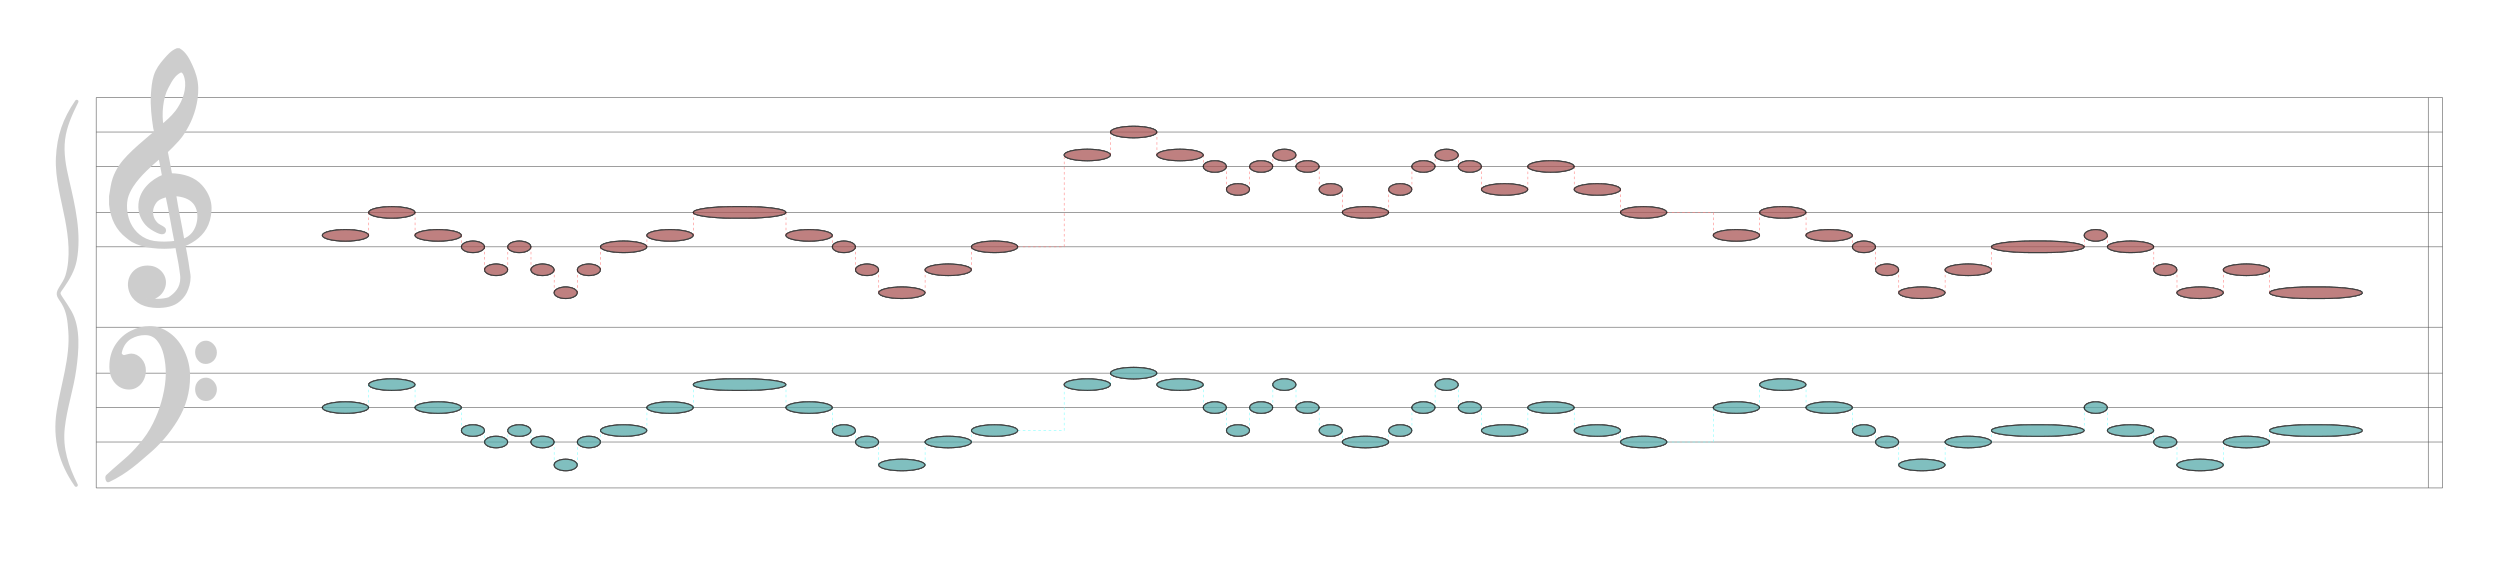
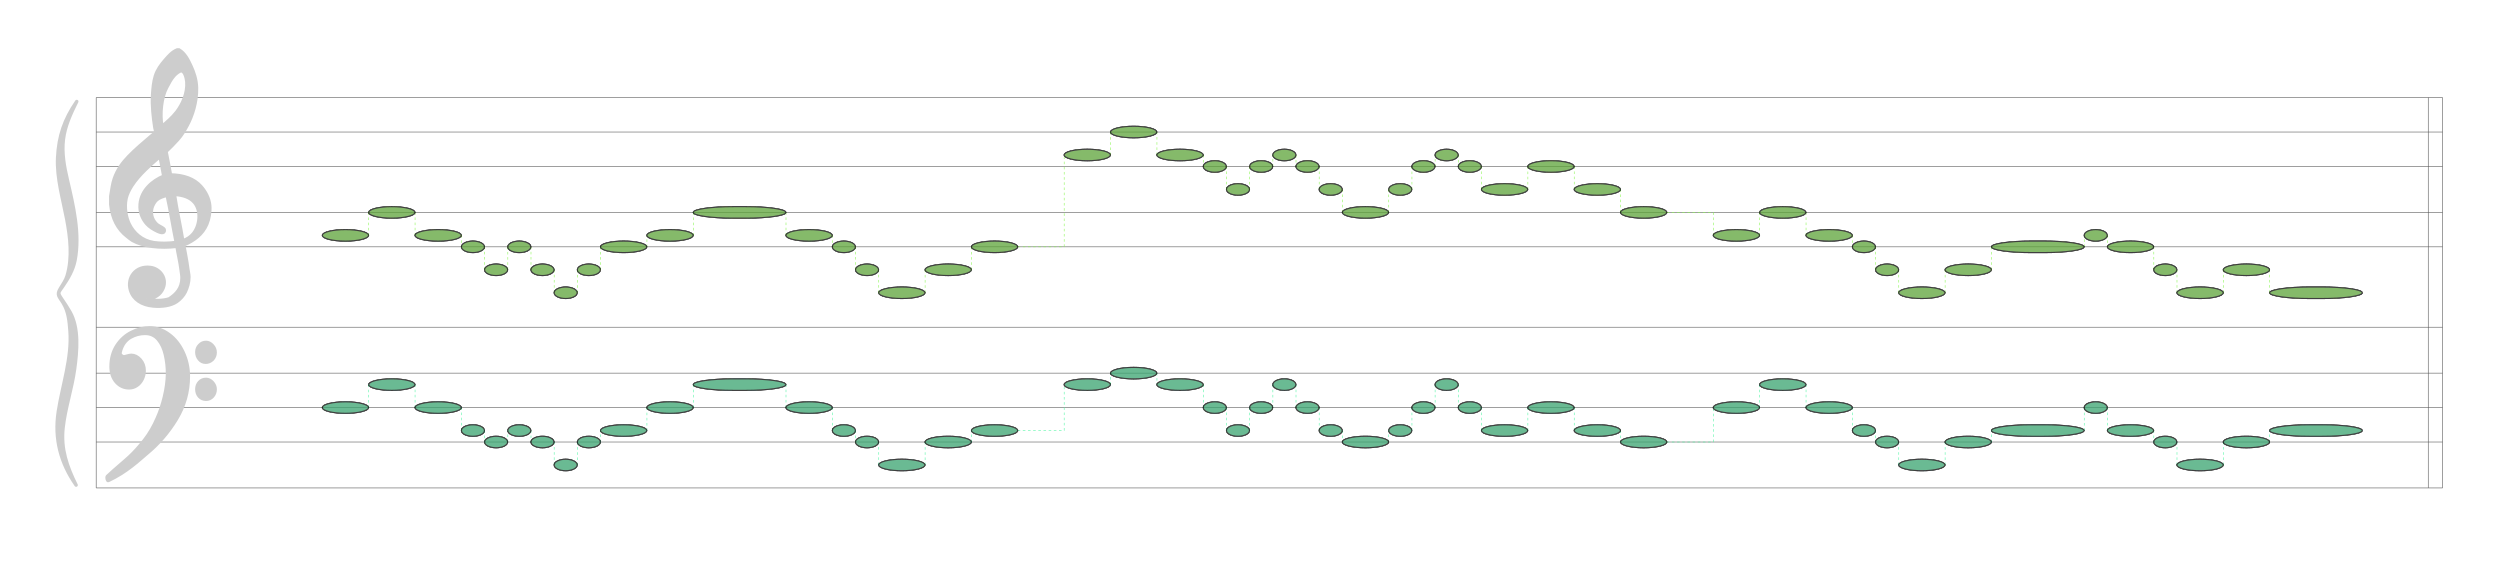
<svg xmlns="http://www.w3.org/2000/svg" version="1.1" viewPort="0 40 53.072 41" viewBox="-200 -50 2177.52 510" width="2177.52" height="510">
  <filter id="constantOpacity">
    <feComponentTransfer>
      <feFuncA type="table" tableValues="0 .5 .5" />
    </feComponentTransfer>
  </filter>
  <g transform="scale(35, -10) translate(0, -81)">
    <g class="staff-lines" stroke-width="0.5" stroke="#555555">
      <path vector-effect="non-scaling-stroke" d="M-3.321 64.5 L55.072 64.5" />
      <path vector-effect="non-scaling-stroke" d="M-3.321 67.5 L55.072 67.5" />
      <path vector-effect="non-scaling-stroke" d="M-3.321 71.5 L55.072 71.5" />
      <path vector-effect="non-scaling-stroke" d="M-3.321 74.5 L55.072 74.5" />
      <path vector-effect="non-scaling-stroke" d="M-3.321 77.5 L55.072 77.5" />
      <path vector-effect="non-scaling-stroke" d="M-3.321 43.5 L55.072 43.5" />
      <path vector-effect="non-scaling-stroke" d="M-3.321 47.5 L55.072 47.5" />
      <path vector-effect="non-scaling-stroke" d="M-3.321 50.5 L55.072 50.5" />
      <path vector-effect="non-scaling-stroke" d="M-3.321 53.5 L55.072 53.5" />
      <path vector-effect="non-scaling-stroke" d="M-3.321 57.5 L55.072 57.5" />
      <path vector-effect="non-scaling-stroke" d="M54.715,43.5 L54.715,77.5" />
      <path vector-effect="non-scaling-stroke" d="M55.072,43.5 L55.072,77.5" />
      <path vector-effect="non-scaling-stroke" d="M-3.321,43.5 L-3.321,77.5 z" />
    </g>
    <g transform="scale(0.714286, 1)">
      <g vector-effect="non-scaling-stroke" class="treble-clef" stroke="#cdcdcd" stroke-width="3" fill="#cdcdcd" transform="translate(-17.25, 5.15) scale(0.06, 0.07)">
        <path vector-effect="non-scaling-stroke" d="M250.026,1080.111c-2.375-5.813-4.501-12.037-5.616-19.656c-1.07-7.32-1.387-15.609-1.62-23.113    c-0.426-13.713,0.409-28.548,1.296-41.038c0.132-1.861,0.517-3.882,0.432-5.183c-0.118-1.794-1.622-3.834-2.484-5.401    c-4.551-8.266-9.023-16.291-13.176-25.488c-3.56-7.883-6.46-16.235-8.316-27.648c-1.087-6.682-1.406-14.26-2.053-21.816   c0-3.313,0-6.623,0-9.936c0.817-17.854,4.099-30.916,9.396-39.743c1.084-1.808,2.228-3.951,3.24-5.186    c6.218-7.579,16.081-9.873,25.812-7.343c0.598-8.887,1.858-19.53,2.376-28.944c0.193-3.49,0.54-7.194,0.54-10.368    c-0.003-13.193-3.44-20.603-7.452-26.135c-3.645-2.613-9.925-3.099-13.176,0.43c4.904-0.174,8.174,5.425,9.612,12.744    c2.427,12.351-1.738,24.386-7.344,25.918c-8.458,2.316-13.738-12.691-11.556-28.295c1.622-11.598,6.603-18.42,13.176-19.655    c5.073-0.956,10.149,0.426,13.608,5.399c1.988,2.858,4.009,7.685,4.968,11.879c1.246,5.448,2.18,12.212,2.16,18.792    c-0.01,3.246-0.453,6.761-0.648,10.152c-0.614,10.689-1.579,19.729-2.376,29.812c6.095,5.437,10.941,13.432,13.392,25.704    c1.302,6.52,2.035,15.517,1.727,23.111c-0.375,9.302-2.565,17.712-5.183,23.975c-3.863,9.248-9.852,13.985-17.604,14.257    c-0.849,9.749-1.633,19.633-2.593,29.159c2.376,4.619,4.55,9.643,6.805,14.906c2.185,5.095,3.892,11.286,5.508,17.712    c2.98,11.855,5.576,29.004,5.4,46.44c-0.102,10.157-1.538,19.319-3.24,27.215c-1.691,7.847-3.557,15.81-6.912,20.089    c-0.36,0-0.72,0-1.08,0C254.113,1090.306,252.068,1085.104,250.026,1080.111z M248.19,997.6    c-1.362,15.429-0.295,36.475,2.7,48.384c1.367,5.441,2.426,10.329,4.428,15.122c0.854,2.04,3.006,5.909,4.104,5.83    c2.104-0.153,3.064-9.245,3.24-13.824c0.542-14.092-2.623-28.387-5.832-37.366C254.247,1008.515,250.911,1002.572,248.19,997.6z     M249.27,935.823c-6.565-5.809-13.02-17.569-13.716-34.776c-0.425-10.517,1.463-18.693,3.888-24.624    c1.422-3.478,3.789-6.692,6.156-9.072c1.287-1.293,4.09-3.666,3.996,1.296c-0.048,2.584-2.504,4.06-3.888,6.263    c-2.557,4.079-4.489,12.399-3.348,21.385c0.481,3.784,1.636,7.983,2.808,10.153c1.458,2.697,3.725,4.34,6.048,5.615    c1.987-19.137,3.451-39.323,5.292-58.753c-4.493-1.347-9.224-1.49-13.068-0.213c-6.922,2.298-11.753,12.045-14.256,23.111    c-1.838,8.128-2.944,20.546-1.837,31.752c0.529,5.353,1.939,11.271,3.348,15.984c4.113,13.751,11.055,26.606,16.308,36.289    C247.971,952.523,248.466,943.862,249.27,935.823z M260.286,855.473c-1.479,19.361-3.545,38.701-4.86,57.671    c5.07-0.638,9.023-3.541,11.556-9.718c4.25-10.369,3.378-29.217-0.648-39.53C264.924,860.283,262.694,856.868,260.286,855.473z" />
      </g>
      <g class="bass-clef" fill="#cdcdcd" stroke="#cdcdcd" transform="scale(1.02, 1) translate(-0.25, 0.25)" stroke-width="3">
        <g transform="matrix(0.1835537,0,0,0.1830159,-98.29797,-1128.841)">
          <path vector-effect="non-scaling-stroke" d="M514.308,6407.837c3.419,4.086,5.655,9.64,7.124,12.803     c2.204,4.648,4.046,10.097,5.538,16.384c1.492,6.287,2.238,13.068,2.238,20.385c0,4.115-0.338,7.925-0.991,11.507     c-0.653,3.543-1.527,6.4-2.647,8.459c-1.108,2.095-2.297,3.125-3.545,3.125c-1.142,0-2.262-0.687-3.369-2.135     c-1.119-1.41-2.029-3.505-2.752-6.325c-0.711-2.819-1.073-6.135-1.073-9.982c0-3.011,0.326-5.411,0.968-7.317     c0.653-1.867,1.446-2.78,2.379-2.78c0.513,0,0.991,0.342,1.422,1.104c0.431,0.724,0.769,1.753,1.014,3.011     c0.245,1.257,0.373,2.628,0.373,4.077c0,2.019-0.245,3.733-0.735,5.144c-0.501,1.41-1.049,2.132-1.667,2.132     c-0.21,0-0.466-0.152-0.781-0.38c-0.303-0.229-0.501-0.342-0.571-0.342c-0.14,0-0.292,0.152-0.466,0.495     c-0.175,0.342-0.268,0.799-0.292,1.41c0.07,0.495,0.117,0.838,0.117,1.104c0.338,2.896,0.944,4.953,1.796,6.249     c0.863,1.258,1.784,1.905,2.763,1.905c1.014,0,1.83-0.953,2.46-2.858c0.63-1.943,1.073-4.344,1.329-7.277     c0.268-2.896,0.396-5.981,0.396-9.22c-0.035-3.468-0.221-7.125-0.583-10.897c-0.361-3.81-0.804-7.163-1.317-10.059     c-0.653-3.925-1.458-7.468-2.414-10.593c-0.956-3.124-1.889-5.752-2.775-7.849c-0.886-2.133-2.731-5.973-4.104-9.297     C514,6409.468,514.126,6407.62,514.308,6407.837z" />
          <path vector-effect="non-scaling-stroke" d="M531.259,6465.557c0.313-0.979,0.705-1.415,1.189-1.415     c0.457,0,0.862,0.436,1.228,1.306c0.339,0.908,0.522,2.032,0.522,3.339c0,1.233-0.17,2.358-0.522,3.302     c-0.353,0.979-0.745,1.488-1.163,1.488c-0.483,0-0.888-0.436-1.215-1.343c-0.34-0.871-0.509-1.958-0.509-3.266     C530.789,6467.626,530.945,6466.5,531.259,6465.557z" />
          <path vector-effect="non-scaling-stroke" d="M531.272,6447.847c0.327-0.871,0.732-1.342,1.241-1.342     c0.457,0,0.849,0.471,1.189,1.378c0.327,0.908,0.497,2.033,0.497,3.447c0,1.162-0.183,2.214-0.522,3.193     c-0.366,0.98-0.745,1.452-1.163,1.452c-0.509,0-0.914-0.436-1.241-1.343c-0.313-0.87-0.483-1.996-0.483-3.301     C530.789,6449.879,530.958,6448.717,531.272,6447.847z" />
        </g>
      </g>
    </g>
    <g transform="scale(0.714286, 1)">
      <g class="brace" transform="rotate(0.2) translate(30.5,-324) scale(1,-1) scale(.0175)">
        <path vector-effect="non-scaling-stroke" stroke="#cdcdcd" fill="#cdcdcd" stroke-width="3" stroke-linejoin="round" d="M-2031.812-22924.453    c-24.919,88.91-36.494,171.418-39.024,279.09c-2.379,101.156,9.877,207.264,16.991,305.533    c6.605,91.162,10.955,191.51-0.048,282.248c-2.757,22.732-8.614,43.227-13.597,63.254c-8.261,33.207-2.886,38.68,5.136,72.111    c10.485,43.689,11.808,90.887,13.172,140.795c3.604,132-16.215,270.613-24.675,400.074    c-8.818,134.883,3.651,255.861,34.113,366.164c-17.906-92.289-29.886-179.082-25.068-283.635    c4.572-99.275,18.379-195.207,24.078-294.23c5.11-88.826,9.914-203.154-8.344-284.342c-4.91-21.82-10.217-42.227-15.835-62.98    c-9.146-33.812-7.235-31.322,2.353-65.664c11.021-39.504,20.774-80.965,24.589-128.662c10.5-131.361-2.347-271.072-13.816-398.416    c-5.957-66.148-10.878-134.006-7.34-202.238C-2055.575-22803.877-2044.086-22863.117-2031.812-22924.453L-2031.812-22924.453z" />
      </g>
    </g>
    <g style="stroke-width:1; stroke:black;">
-       <g class="note-lines track-2" fill="none" stroke="hsl(180, 100%, 75%)" stroke-dasharray="2.25" vector-effect="non-scaling-stroke" stroke-width="0.5">
+       <g class="note-lines track-2" fill="none" stroke="hsl(150, 90%, 65%)" stroke-dasharray="2.25" vector-effect="non-scaling-stroke" stroke-width="0.5">
        <path vector-effect="non-scaling-stroke" d=" M3.457 50.5 L3.462 50.5 L3.462 52.5" />
        <path vector-effect="non-scaling-stroke" d=" M4.611 52.5 L4.615 52.5 L4.615 50.5" />
        <path vector-effect="non-scaling-stroke" d=" M5.764 50.5 L5.769 50.5 L5.769 48.5" />
        <path vector-effect="non-scaling-stroke" d=" M6.341 48.5 L6.346 48.5 L6.346 47.5" />
        <path vector-effect="non-scaling-stroke" d=" M6.918 47.5 L6.923 47.5 L6.923 48.5" />
        <path vector-effect="non-scaling-stroke" d=" M7.495 48.5 L7.5 48.5 L7.5 47.5" />
        <path vector-effect="non-scaling-stroke" d=" M8.072 47.5 L8.077 47.5 L8.077 45.5" />
        <path vector-effect="non-scaling-stroke" d=" M8.649 45.5 L8.654 45.5 L8.654 47.5" />
        <path vector-effect="non-scaling-stroke" d=" M9.226 47.5 L9.231 47.5 L9.231 48.5" />
        <path vector-effect="non-scaling-stroke" d=" M10.38 48.5 L10.385 48.5 L10.385 50.5" />
        <path vector-effect="non-scaling-stroke" d=" M11.534 50.5 L11.539 50.5 L11.539 52.5" />
        <path vector-effect="non-scaling-stroke" d=" M13.841 52.5 L13.846 52.5 L13.846 50.5" />
        <path vector-effect="non-scaling-stroke" d=" M14.995 50.5 L15 50.5 L15 48.5" />
        <path vector-effect="non-scaling-stroke" d=" M15.572 48.5 L15.577 48.5 L15.577 47.5" />
        <path vector-effect="non-scaling-stroke" d=" M16.149 47.5 L16.154 47.5 L16.154 45.5" />
        <path vector-effect="non-scaling-stroke" d=" M17.303 45.5 L17.308 45.5 L17.308 47.5" />
        <path vector-effect="non-scaling-stroke" d=" M18.457 47.5 L18.462 47.5 L18.462 48.5" />
        <path vector-effect="non-scaling-stroke" d=" M19.611 48.5 L20.769 48.5 L20.769 52.5" />
        <path vector-effect="non-scaling-stroke" d=" M21.918 52.5 L21.923 52.5 L21.923 53.5" />
        <path vector-effect="non-scaling-stroke" d=" M23.072 53.5 L23.077 53.5 L23.077 52.5" />
        <path vector-effect="non-scaling-stroke" d=" M24.226 52.5 L24.231 52.5 L24.231 50.5" />
        <path vector-effect="non-scaling-stroke" d=" M24.803 50.5 L24.808 50.5 L24.808 48.5" />
        <path vector-effect="non-scaling-stroke" d=" M25.38 48.5 L25.385 48.5 L25.385 50.5" />
        <path vector-effect="non-scaling-stroke" d=" M25.957 50.5 L25.962 50.5 L25.962 52.5" />
        <path vector-effect="non-scaling-stroke" d=" M26.534 52.5 L26.538 52.5 L26.538 50.5" />
        <path vector-effect="non-scaling-stroke" d=" M27.111 50.5 L27.115 50.5 L27.115 48.5" />
        <path vector-effect="non-scaling-stroke" d=" M27.688 48.5 L27.692 48.5 L27.692 47.5" />
        <path vector-effect="non-scaling-stroke" d=" M28.841 47.5 L28.846 47.5 L28.846 48.5" />
        <path vector-effect="non-scaling-stroke" d=" M29.418 48.5 L29.423 48.5 L29.423 50.5" />
        <path vector-effect="non-scaling-stroke" d=" M29.995 50.5 L30 50.5 L30 52.5" />
        <path vector-effect="non-scaling-stroke" d=" M30.572 52.5 L30.577 52.5 L30.577 50.5" />
        <path vector-effect="non-scaling-stroke" d=" M31.149 50.5 L31.154 50.5 L31.154 48.5" />
        <path vector-effect="non-scaling-stroke" d=" M32.303 48.5 L32.308 48.5 L32.308 50.5" />
        <path vector-effect="non-scaling-stroke" d=" M33.457 50.5 L33.462 50.5 L33.462 48.5" />
        <path vector-effect="non-scaling-stroke" d=" M34.611 48.5 L34.615 48.5 L34.615 47.5" />
        <path vector-effect="non-scaling-stroke" d=" M35.764 47.5 L36.923 47.5 L36.923 50.5" />
        <path vector-effect="non-scaling-stroke" d=" M38.072 50.5 L38.077 50.5 L38.077 52.5" />
        <path vector-effect="non-scaling-stroke" d=" M39.226 52.5 L39.231 52.5 L39.231 50.5" />
        <path vector-effect="non-scaling-stroke" d=" M40.38 50.5 L40.385 50.5 L40.385 48.5" />
        <path vector-effect="non-scaling-stroke" d=" M40.957 48.5 L40.962 48.5 L40.962 47.5" />
        <path vector-effect="non-scaling-stroke" d=" M41.534 47.5 L41.538 47.5 L41.538 45.5" />
        <path vector-effect="non-scaling-stroke" d=" M42.688 45.5 L42.692 45.5 L42.692 47.5" />
        <path vector-effect="non-scaling-stroke" d=" M43.841 47.5 L43.846 47.5 L43.846 48.5" />
        <path vector-effect="non-scaling-stroke" d=" M46.149 48.5 L46.154 48.5 L46.154 50.5" />
        <path vector-effect="non-scaling-stroke" d=" M46.726 50.5 L46.731 50.5 L46.731 48.5" />
        <path vector-effect="non-scaling-stroke" d=" M47.88 48.5 L47.885 48.5 L47.885 47.5" />
        <path vector-effect="non-scaling-stroke" d=" M48.457 47.5 L48.462 47.5 L48.462 45.5" />
        <path vector-effect="non-scaling-stroke" d=" M49.611 45.5 L49.615 45.5 L49.615 47.5" />
        <path vector-effect="non-scaling-stroke" d=" M50.764 47.5 L50.769 47.5 L50.769 48.5" />
      </g>
-       <g class="note-lines track-1" fill="none" stroke="hsl(0, 100%, 75%)" stroke-dasharray="2.25" vector-effect="non-scaling-stroke" stroke-width="0.5">
+       <g class="note-lines track-1" fill="none" stroke="hsl(100, 90%, 65%)" stroke-dasharray="2.25" vector-effect="non-scaling-stroke" stroke-width="0.5">
        <path vector-effect="non-scaling-stroke" d=" M3.457 65.5 L3.462 65.5 L3.462 67.5" />
        <path vector-effect="non-scaling-stroke" d=" M4.611 67.5 L4.615 67.5 L4.615 65.5" />
        <path vector-effect="non-scaling-stroke" d=" M5.764 65.5 L5.769 65.5 L5.769 64.5" />
        <path vector-effect="non-scaling-stroke" d=" M6.341 64.5 L6.346 64.5 L6.346 62.5" />
        <path vector-effect="non-scaling-stroke" d=" M6.918 62.5 L6.923 62.5 L6.923 64.5" />
        <path vector-effect="non-scaling-stroke" d=" M7.495 64.5 L7.5 64.5 L7.5 62.5" />
        <path vector-effect="non-scaling-stroke" d=" M8.072 62.5 L8.077 62.5 L8.077 60.5" />
        <path vector-effect="non-scaling-stroke" d=" M8.649 60.5 L8.654 60.5 L8.654 62.5" />
        <path vector-effect="non-scaling-stroke" d=" M9.226 62.5 L9.231 62.5 L9.231 64.5" />
        <path vector-effect="non-scaling-stroke" d=" M10.38 64.5 L10.385 64.5 L10.385 65.5" />
        <path vector-effect="non-scaling-stroke" d=" M11.534 65.5 L11.539 65.5 L11.539 67.5" />
        <path vector-effect="non-scaling-stroke" d=" M13.841 67.5 L13.846 67.5 L13.846 65.5" />
        <path vector-effect="non-scaling-stroke" d=" M14.995 65.5 L15 65.5 L15 64.5" />
        <path vector-effect="non-scaling-stroke" d=" M15.572 64.5 L15.577 64.5 L15.577 62.5" />
        <path vector-effect="non-scaling-stroke" d=" M16.149 62.5 L16.154 62.5 L16.154 60.5" />
        <path vector-effect="non-scaling-stroke" d=" M17.303 60.5 L17.308 60.5 L17.308 62.5" />
        <path vector-effect="non-scaling-stroke" d=" M18.457 62.5 L18.462 62.5 L18.462 64.5" />
        <path vector-effect="non-scaling-stroke" d=" M19.611 64.5 L20.769 64.5 L20.769 72.5" />
        <path vector-effect="non-scaling-stroke" d=" M21.918 72.5 L21.923 72.5 L21.923 74.5" />
        <path vector-effect="non-scaling-stroke" d=" M23.072 74.5 L23.077 74.5 L23.077 72.5" />
        <path vector-effect="non-scaling-stroke" d=" M24.226 72.5 L24.231 72.5 L24.231 71.5" />
        <path vector-effect="non-scaling-stroke" d=" M24.803 71.5 L24.808 71.5 L24.808 69.5" />
        <path vector-effect="non-scaling-stroke" d=" M25.38 69.5 L25.385 69.5 L25.385 71.5" />
        <path vector-effect="non-scaling-stroke" d=" M25.957 71.5 L25.962 71.5 L25.962 72.5" />
        <path vector-effect="non-scaling-stroke" d=" M26.534 72.5 L26.538 72.5 L26.538 71.5" />
        <path vector-effect="non-scaling-stroke" d=" M27.111 71.5 L27.115 71.5 L27.115 69.5" />
        <path vector-effect="non-scaling-stroke" d=" M27.688 69.5 L27.692 69.5 L27.692 67.5" />
        <path vector-effect="non-scaling-stroke" d=" M28.841 67.5 L28.846 67.5 L28.846 69.5" />
        <path vector-effect="non-scaling-stroke" d=" M29.418 69.5 L29.423 69.5 L29.423 71.5" />
        <path vector-effect="non-scaling-stroke" d=" M29.995 71.5 L30 71.5 L30 72.5" />
        <path vector-effect="non-scaling-stroke" d=" M30.572 72.5 L30.577 72.5 L30.577 71.5" />
        <path vector-effect="non-scaling-stroke" d=" M31.149 71.5 L31.154 71.5 L31.154 69.5" />
        <path vector-effect="non-scaling-stroke" d=" M32.303 69.5 L32.308 69.5 L32.308 71.5" />
        <path vector-effect="non-scaling-stroke" d=" M33.457 71.5 L33.462 71.5 L33.462 69.5" />
        <path vector-effect="non-scaling-stroke" d=" M34.611 69.5 L34.615 69.5 L34.615 67.5" />
        <path vector-effect="non-scaling-stroke" d=" M35.764 67.5 L36.923 67.5 L36.923 65.5" />
        <path vector-effect="non-scaling-stroke" d=" M38.072 65.5 L38.077 65.5 L38.077 67.5" />
        <path vector-effect="non-scaling-stroke" d=" M39.226 67.5 L39.231 67.5 L39.231 65.5" />
        <path vector-effect="non-scaling-stroke" d=" M40.38 65.5 L40.385 65.5 L40.385 64.5" />
        <path vector-effect="non-scaling-stroke" d=" M40.957 64.5 L40.962 64.5 L40.962 62.5" />
        <path vector-effect="non-scaling-stroke" d=" M41.534 62.5 L41.538 62.5 L41.538 60.5" />
        <path vector-effect="non-scaling-stroke" d=" M42.688 60.5 L42.692 60.5 L42.692 62.5" />
        <path vector-effect="non-scaling-stroke" d=" M43.841 62.5 L43.846 62.5 L43.846 64.5" />
        <path vector-effect="non-scaling-stroke" d=" M46.149 64.5 L46.154 64.5 L46.154 65.5" />
        <path vector-effect="non-scaling-stroke" d=" M46.726 65.5 L46.731 65.5 L46.731 64.5" />
        <path vector-effect="non-scaling-stroke" d=" M47.88 64.5 L47.885 64.5 L47.885 62.5" />
        <path vector-effect="non-scaling-stroke" d=" M48.457 62.5 L48.462 62.5 L48.462 60.5" />
        <path vector-effect="non-scaling-stroke" d=" M49.611 60.5 L49.615 60.5 L49.615 62.5" />
        <path vector-effect="non-scaling-stroke" d=" M50.764 62.5 L50.769 62.5 L50.769 60.5" />
      </g>
      <g opacity="0.5" class="note-backdrops track-2" style="fill:black;">
        <g class="note key-50 ont-2d308 offt-3d457">
          <rect vector-effect="non-scaling-stroke" rx="1" ry="1" x="2.308" y="50" width="1.149" height="1" />
        </g>
        <g class="note key-52 ont-3d462 offt-4d611">
          <rect vector-effect="non-scaling-stroke" rx="1" ry="1" x="3.462" y="52" width="1.149" height="1" />
        </g>
        <g class="note key-50 ont-4d615 offt-5d764">
          <rect vector-effect="non-scaling-stroke" rx="1" ry="1" x="4.615" y="50" width="1.149" height="1" />
        </g>
        <g class="note key-48 ont-5d769 offt-6d341">
          <rect vector-effect="non-scaling-stroke" rx="1" ry="1" x="5.769" y="48" width="0.572" height="1" />
        </g>
        <g class="note key-47 ont-6d346 offt-6d918">
          <rect vector-effect="non-scaling-stroke" rx="1" ry="1" x="6.346" y="47" width="0.572" height="1" />
        </g>
        <g class="note key-48 ont-6d923 offt-7d495">
          <rect vector-effect="non-scaling-stroke" rx="1" ry="1" x="6.923" y="48" width="0.572" height="1" />
        </g>
        <g class="note key-47 ont-7d500 offt-8d072">
          <rect vector-effect="non-scaling-stroke" rx="1" ry="1" x="7.5" y="47" width="0.572" height="1" />
        </g>
        <g class="note key-45 ont-8d077 offt-8d649 minima">
          <rect vector-effect="non-scaling-stroke" rx="1" ry="1" x="8.077" y="45" width="0.572" height="1" />
        </g>
        <g class="note key-47 ont-8d654 offt-9d226">
          <rect vector-effect="non-scaling-stroke" rx="1" ry="1" x="8.654" y="47" width="0.572" height="1" />
        </g>
        <g class="note key-48 ont-9d231 offt-10d380">
          <rect vector-effect="non-scaling-stroke" rx="1" ry="1" x="9.231" y="48" width="1.149" height="1" />
        </g>
        <g class="note key-50 ont-10d385 offt-11d534">
          <rect vector-effect="non-scaling-stroke" rx="1" ry="1" x="10.385" y="50" width="1.149" height="1" />
        </g>
        <g class="note key-52 ont-11d538 offt-13d841">
          <rect vector-effect="non-scaling-stroke" rx="1" ry="1" x="11.539" y="52" width="2.303" height="1" />
        </g>
        <g class="note key-50 ont-13d846 offt-14d995">
          <rect vector-effect="non-scaling-stroke" rx="1" ry="1" x="13.846" y="50" width="1.149" height="1" />
        </g>
        <g class="note key-48 ont-15d000 offt-15d572">
          <rect vector-effect="non-scaling-stroke" rx="1" ry="1" x="15" y="48" width="0.572" height="1" />
        </g>
        <g class="note key-47 ont-15d577 offt-16d149">
          <rect vector-effect="non-scaling-stroke" rx="1" ry="1" x="15.577" y="47" width="0.572" height="1" />
        </g>
        <g class="note key-45 ont-16d154 offt-17d303 minima">
          <rect vector-effect="non-scaling-stroke" rx="1" ry="1" x="16.154" y="45" width="1.149" height="1" />
        </g>
        <g class="note key-47 ont-17d308 offt-18d457">
          <rect vector-effect="non-scaling-stroke" rx="1" ry="1" x="17.308" y="47" width="1.149" height="1" />
        </g>
        <g class="note key-48 ont-18d462 offt-19d611">
          <rect vector-effect="non-scaling-stroke" rx="1" ry="1" x="18.462" y="48" width="1.149" height="1" />
        </g>
        <g class="note key-52 ont-20d769 offt-21d918">
          <rect vector-effect="non-scaling-stroke" rx="1" ry="1" x="20.769" y="52" width="1.149" height="1" />
        </g>
        <g class="note key-53 ont-21d923 offt-23d072 maxima">
          <rect vector-effect="non-scaling-stroke" rx="1" ry="1" x="21.923" y="53" width="1.149" height="1" />
        </g>
        <g class="note key-52 ont-23d077 offt-24d226">
          <rect vector-effect="non-scaling-stroke" rx="1" ry="1" x="23.077" y="52" width="1.149" height="1" />
        </g>
        <g class="note key-50 ont-24d231 offt-24d803">
          <rect vector-effect="non-scaling-stroke" rx="1" ry="1" x="24.231" y="50" width="0.572" height="1" />
        </g>
        <g class="note key-48 ont-24d808 offt-25d380">
          <rect vector-effect="non-scaling-stroke" rx="1" ry="1" x="24.808" y="48" width="0.572" height="1" />
        </g>
        <g class="note key-50 ont-25d385 offt-25d957">
          <rect vector-effect="non-scaling-stroke" rx="1" ry="1" x="25.385" y="50" width="0.572" height="1" />
        </g>
        <g class="note key-52 ont-25d962 offt-26d534">
          <rect vector-effect="non-scaling-stroke" rx="1" ry="1" x="25.962" y="52" width="0.572" height="1" />
        </g>
        <g class="note key-50 ont-26d538 offt-27d111">
          <rect vector-effect="non-scaling-stroke" rx="1" ry="1" x="26.538" y="50" width="0.572" height="1" />
        </g>
        <g class="note key-48 ont-27d115 offt-27d687">
          <rect vector-effect="non-scaling-stroke" rx="1" ry="1" x="27.115" y="48" width="0.572" height="1" />
        </g>
        <g class="note key-47 ont-27d692 offt-28d841">
          <rect vector-effect="non-scaling-stroke" rx="1" ry="1" x="27.692" y="47" width="1.149" height="1" />
        </g>
        <g class="note key-48 ont-28d846 offt-29d418">
          <rect vector-effect="non-scaling-stroke" rx="1" ry="1" x="28.846" y="48" width="0.572" height="1" />
        </g>
        <g class="note key-50 ont-29d423 offt-29d995">
          <rect vector-effect="non-scaling-stroke" rx="1" ry="1" x="29.423" y="50" width="0.572" height="1" />
        </g>
        <g class="note key-52 ont-30d000 offt-30d572">
          <rect vector-effect="non-scaling-stroke" rx="1" ry="1" x="30" y="52" width="0.572" height="1" />
        </g>
        <g class="note key-50 ont-30d577 offt-31d149">
          <rect vector-effect="non-scaling-stroke" rx="1" ry="1" x="30.577" y="50" width="0.572" height="1" />
        </g>
        <g class="note key-48 ont-31d154 offt-32d303">
          <rect vector-effect="non-scaling-stroke" rx="1" ry="1" x="31.154" y="48" width="1.149" height="1" />
        </g>
        <g class="note key-50 ont-32d308 offt-33d457">
          <rect vector-effect="non-scaling-stroke" rx="1" ry="1" x="32.308" y="50" width="1.149" height="1" />
        </g>
        <g class="note key-48 ont-33d462 offt-34d611">
          <rect vector-effect="non-scaling-stroke" rx="1" ry="1" x="33.462" y="48" width="1.149" height="1" />
        </g>
        <g class="note key-47 ont-34d615 offt-35d764">
          <rect vector-effect="non-scaling-stroke" rx="1" ry="1" x="34.615" y="47" width="1.149" height="1" />
        </g>
        <g class="note key-50 ont-36d923 offt-38d072">
          <rect vector-effect="non-scaling-stroke" rx="1" ry="1" x="36.923" y="50" width="1.149" height="1" />
        </g>
        <g class="note key-52 ont-38d077 offt-39d226">
          <rect vector-effect="non-scaling-stroke" rx="1" ry="1" x="38.077" y="52" width="1.149" height="1" />
        </g>
        <g class="note key-50 ont-39d231 offt-40d380">
          <rect vector-effect="non-scaling-stroke" rx="1" ry="1" x="39.231" y="50" width="1.149" height="1" />
        </g>
        <g class="note key-48 ont-40d385 offt-40d957">
          <rect vector-effect="non-scaling-stroke" rx="1" ry="1" x="40.385" y="48" width="0.572" height="1" />
        </g>
        <g class="note key-47 ont-40d962 offt-41d534">
          <rect vector-effect="non-scaling-stroke" rx="1" ry="1" x="40.962" y="47" width="0.572" height="1" />
        </g>
        <g class="note key-45 ont-41d538 offt-42d687 minima">
          <rect vector-effect="non-scaling-stroke" rx="1" ry="1" x="41.538" y="45" width="1.149" height="1" />
        </g>
        <g class="note key-47 ont-42d692 offt-43d841">
          <rect vector-effect="non-scaling-stroke" rx="1" ry="1" x="42.692" y="47" width="1.149" height="1" />
        </g>
        <g class="note key-48 ont-43d846 offt-46d149">
          <rect vector-effect="non-scaling-stroke" rx="1" ry="1" x="43.846" y="48" width="2.303" height="1" />
        </g>
        <g class="note key-50 ont-46d154 offt-46d726">
          <rect vector-effect="non-scaling-stroke" rx="1" ry="1" x="46.154" y="50" width="0.572" height="1" />
        </g>
        <g class="note key-48 ont-46d731 offt-47d880">
          <rect vector-effect="non-scaling-stroke" rx="1" ry="1" x="46.731" y="48" width="1.149" height="1" />
        </g>
        <g class="note key-47 ont-47d885 offt-48d457">
          <rect vector-effect="non-scaling-stroke" rx="1" ry="1" x="47.885" y="47" width="0.572" height="1" />
        </g>
        <g class="note key-45 ont-48d462 offt-49d611 minima">
          <rect vector-effect="non-scaling-stroke" rx="1" ry="1" x="48.462" y="45" width="1.149" height="1" />
        </g>
        <g class="note key-47 ont-49d615 offt-50d764">
          <rect vector-effect="non-scaling-stroke" rx="1" ry="1" x="49.615" y="47" width="1.149" height="1" />
        </g>
        <g class="note key-48 ont-50d769 offt-53d072">
          <rect vector-effect="non-scaling-stroke" rx="1" ry="1" x="50.769" y="48" width="2.303" height="1" />
        </g>
      </g>
      <g opacity="0.5" class="note-backdrops track-1" style="fill:black;">
        <g class="note key-65 ont-2d308 offt-3d457">
          <rect vector-effect="non-scaling-stroke" rx="1" ry="1" x="2.308" y="65" width="1.149" height="1" />
        </g>
        <g class="note key-67 ont-3d462 offt-4d611">
          <rect vector-effect="non-scaling-stroke" rx="1" ry="1" x="3.462" y="67" width="1.149" height="1" />
        </g>
        <g class="note key-65 ont-4d615 offt-5d764">
          <rect vector-effect="non-scaling-stroke" rx="1" ry="1" x="4.615" y="65" width="1.149" height="1" />
        </g>
        <g class="note key-64 ont-5d769 offt-6d341">
          <rect vector-effect="non-scaling-stroke" rx="1" ry="1" x="5.769" y="64" width="0.572" height="1" />
        </g>
        <g class="note key-62 ont-6d346 offt-6d918">
          <rect vector-effect="non-scaling-stroke" rx="1" ry="1" x="6.346" y="62" width="0.572" height="1" />
        </g>
        <g class="note key-64 ont-6d923 offt-7d495">
          <rect vector-effect="non-scaling-stroke" rx="1" ry="1" x="6.923" y="64" width="0.572" height="1" />
        </g>
        <g class="note key-62 ont-7d500 offt-8d072">
          <rect vector-effect="non-scaling-stroke" rx="1" ry="1" x="7.5" y="62" width="0.572" height="1" />
        </g>
        <g class="note key-60 ont-8d077 offt-8d649 minima">
          <rect vector-effect="non-scaling-stroke" rx="1" ry="1" x="8.077" y="60" width="0.572" height="1" />
        </g>
        <g class="note key-62 ont-8d654 offt-9d226">
          <rect vector-effect="non-scaling-stroke" rx="1" ry="1" x="8.654" y="62" width="0.572" height="1" />
        </g>
        <g class="note key-64 ont-9d231 offt-10d380">
          <rect vector-effect="non-scaling-stroke" rx="1" ry="1" x="9.231" y="64" width="1.149" height="1" />
        </g>
        <g class="note key-65 ont-10d385 offt-11d534">
          <rect vector-effect="non-scaling-stroke" rx="1" ry="1" x="10.385" y="65" width="1.149" height="1" />
        </g>
        <g class="note key-67 ont-11d538 offt-13d841">
          <rect vector-effect="non-scaling-stroke" rx="1" ry="1" x="11.539" y="67" width="2.303" height="1" />
        </g>
        <g class="note key-65 ont-13d846 offt-14d995">
          <rect vector-effect="non-scaling-stroke" rx="1" ry="1" x="13.846" y="65" width="1.149" height="1" />
        </g>
        <g class="note key-64 ont-15d000 offt-15d572">
          <rect vector-effect="non-scaling-stroke" rx="1" ry="1" x="15" y="64" width="0.572" height="1" />
        </g>
        <g class="note key-62 ont-15d577 offt-16d149">
          <rect vector-effect="non-scaling-stroke" rx="1" ry="1" x="15.577" y="62" width="0.572" height="1" />
        </g>
        <g class="note key-60 ont-16d154 offt-17d303 minima">
          <rect vector-effect="non-scaling-stroke" rx="1" ry="1" x="16.154" y="60" width="1.149" height="1" />
        </g>
        <g class="note key-62 ont-17d308 offt-18d457">
          <rect vector-effect="non-scaling-stroke" rx="1" ry="1" x="17.308" y="62" width="1.149" height="1" />
        </g>
        <g class="note key-64 ont-18d462 offt-19d611">
          <rect vector-effect="non-scaling-stroke" rx="1" ry="1" x="18.462" y="64" width="1.149" height="1" />
        </g>
        <g class="note key-72 ont-20d769 offt-21d918">
          <rect vector-effect="non-scaling-stroke" rx="1" ry="1" x="20.769" y="72" width="1.149" height="1" />
        </g>
        <g class="note key-74 ont-21d923 offt-23d072 maxima">
          <rect vector-effect="non-scaling-stroke" rx="1" ry="1" x="21.923" y="74" width="1.149" height="1" />
        </g>
        <g class="note key-72 ont-23d077 offt-24d226">
          <rect vector-effect="non-scaling-stroke" rx="1" ry="1" x="23.077" y="72" width="1.149" height="1" />
        </g>
        <g class="note key-71 ont-24d231 offt-24d803">
          <rect vector-effect="non-scaling-stroke" rx="1" ry="1" x="24.231" y="71" width="0.572" height="1" />
        </g>
        <g class="note key-69 ont-24d808 offt-25d380">
          <rect vector-effect="non-scaling-stroke" rx="1" ry="1" x="24.808" y="69" width="0.572" height="1" />
        </g>
        <g class="note key-71 ont-25d385 offt-25d957">
          <rect vector-effect="non-scaling-stroke" rx="1" ry="1" x="25.385" y="71" width="0.572" height="1" />
        </g>
        <g class="note key-72 ont-25d962 offt-26d534">
          <rect vector-effect="non-scaling-stroke" rx="1" ry="1" x="25.962" y="72" width="0.572" height="1" />
        </g>
        <g class="note key-71 ont-26d538 offt-27d111">
          <rect vector-effect="non-scaling-stroke" rx="1" ry="1" x="26.538" y="71" width="0.572" height="1" />
        </g>
        <g class="note key-69 ont-27d115 offt-27d687">
          <rect vector-effect="non-scaling-stroke" rx="1" ry="1" x="27.115" y="69" width="0.572" height="1" />
        </g>
        <g class="note key-67 ont-27d692 offt-28d841">
          <rect vector-effect="non-scaling-stroke" rx="1" ry="1" x="27.692" y="67" width="1.149" height="1" />
        </g>
        <g class="note key-69 ont-28d846 offt-29d418">
          <rect vector-effect="non-scaling-stroke" rx="1" ry="1" x="28.846" y="69" width="0.572" height="1" />
        </g>
        <g class="note key-71 ont-29d423 offt-29d995">
          <rect vector-effect="non-scaling-stroke" rx="1" ry="1" x="29.423" y="71" width="0.572" height="1" />
        </g>
        <g class="note key-72 ont-30d000 offt-30d572">
          <rect vector-effect="non-scaling-stroke" rx="1" ry="1" x="30" y="72" width="0.572" height="1" />
        </g>
        <g class="note key-71 ont-30d577 offt-31d149">
          <rect vector-effect="non-scaling-stroke" rx="1" ry="1" x="30.577" y="71" width="0.572" height="1" />
        </g>
        <g class="note key-69 ont-31d154 offt-32d303">
          <rect vector-effect="non-scaling-stroke" rx="1" ry="1" x="31.154" y="69" width="1.149" height="1" />
        </g>
        <g class="note key-71 ont-32d308 offt-33d457">
          <rect vector-effect="non-scaling-stroke" rx="1" ry="1" x="32.308" y="71" width="1.149" height="1" />
        </g>
        <g class="note key-69 ont-33d462 offt-34d611">
          <rect vector-effect="non-scaling-stroke" rx="1" ry="1" x="33.462" y="69" width="1.149" height="1" />
        </g>
        <g class="note key-67 ont-34d615 offt-35d764">
          <rect vector-effect="non-scaling-stroke" rx="1" ry="1" x="34.615" y="67" width="1.149" height="1" />
        </g>
        <g class="note key-65 ont-36d923 offt-38d072">
          <rect vector-effect="non-scaling-stroke" rx="1" ry="1" x="36.923" y="65" width="1.149" height="1" />
        </g>
        <g class="note key-67 ont-38d077 offt-39d226">
          <rect vector-effect="non-scaling-stroke" rx="1" ry="1" x="38.077" y="67" width="1.149" height="1" />
        </g>
        <g class="note key-65 ont-39d231 offt-40d380">
          <rect vector-effect="non-scaling-stroke" rx="1" ry="1" x="39.231" y="65" width="1.149" height="1" />
        </g>
        <g class="note key-64 ont-40d385 offt-40d957">
          <rect vector-effect="non-scaling-stroke" rx="1" ry="1" x="40.385" y="64" width="0.572" height="1" />
        </g>
        <g class="note key-62 ont-40d962 offt-41d534">
          <rect vector-effect="non-scaling-stroke" rx="1" ry="1" x="40.962" y="62" width="0.572" height="1" />
        </g>
        <g class="note key-60 ont-41d538 offt-42d687 minima">
          <rect vector-effect="non-scaling-stroke" rx="1" ry="1" x="41.538" y="60" width="1.149" height="1" />
        </g>
        <g class="note key-62 ont-42d692 offt-43d841">
          <rect vector-effect="non-scaling-stroke" rx="1" ry="1" x="42.692" y="62" width="1.149" height="1" />
        </g>
        <g class="note key-64 ont-43d846 offt-46d149">
          <rect vector-effect="non-scaling-stroke" rx="1" ry="1" x="43.846" y="64" width="2.303" height="1" />
        </g>
        <g class="note key-65 ont-46d154 offt-46d726">
          <rect vector-effect="non-scaling-stroke" rx="1" ry="1" x="46.154" y="65" width="0.572" height="1" />
        </g>
        <g class="note key-64 ont-46d731 offt-47d880">
          <rect vector-effect="non-scaling-stroke" rx="1" ry="1" x="46.731" y="64" width="1.149" height="1" />
        </g>
        <g class="note key-62 ont-47d885 offt-48d457">
          <rect vector-effect="non-scaling-stroke" rx="1" ry="1" x="47.885" y="62" width="0.572" height="1" />
        </g>
        <g class="note key-60 ont-48d462 offt-49d611 minima">
          <rect vector-effect="non-scaling-stroke" rx="1" ry="1" x="48.462" y="60" width="1.149" height="1" />
        </g>
        <g class="note key-62 ont-49d615 offt-50d764">
          <rect vector-effect="non-scaling-stroke" rx="1" ry="1" x="49.615" y="62" width="1.149" height="1" />
        </g>
        <g class="note key-60 ont-50d769 offt-53d072 minima">
          <rect vector-effect="non-scaling-stroke" rx="1" ry="1" x="50.769" y="60" width="2.303" height="1" />
        </g>
      </g>
-       <g class="track-2" filter="url(#constantOpacity)" style="opacity:1; fill:hsl(180, 100%, 75%);">
+       <g class="track-2" filter="url(#constantOpacity)" style="opacity:1; fill:hsl(150, 90%, 65%);">
        <g class="note key-50 ont-2d308 offt-3d457">
          <rect vector-effect="non-scaling-stroke" rx="1" ry="1" x="2.308" y="50" width="1.149" height="1" />
        </g>
        <g class="note key-52 ont-3d462 offt-4d611">
          <rect vector-effect="non-scaling-stroke" rx="1" ry="1" x="3.462" y="52" width="1.149" height="1" />
        </g>
        <g class="note key-50 ont-4d615 offt-5d764">
          <rect vector-effect="non-scaling-stroke" rx="1" ry="1" x="4.615" y="50" width="1.149" height="1" />
        </g>
        <g class="note key-48 ont-5d769 offt-6d341">
          <rect vector-effect="non-scaling-stroke" rx="1" ry="1" x="5.769" y="48" width="0.572" height="1" />
        </g>
        <g class="note key-47 ont-6d346 offt-6d918">
          <rect vector-effect="non-scaling-stroke" rx="1" ry="1" x="6.346" y="47" width="0.572" height="1" />
        </g>
        <g class="note key-48 ont-6d923 offt-7d495">
          <rect vector-effect="non-scaling-stroke" rx="1" ry="1" x="6.923" y="48" width="0.572" height="1" />
        </g>
        <g class="note key-47 ont-7d500 offt-8d072">
          <rect vector-effect="non-scaling-stroke" rx="1" ry="1" x="7.5" y="47" width="0.572" height="1" />
        </g>
        <g class="note key-45 ont-8d077 offt-8d649 minima">
          <rect vector-effect="non-scaling-stroke" rx="1" ry="1" x="8.077" y="45" width="0.572" height="1" />
        </g>
        <g class="note key-47 ont-8d654 offt-9d226">
          <rect vector-effect="non-scaling-stroke" rx="1" ry="1" x="8.654" y="47" width="0.572" height="1" />
        </g>
        <g class="note key-48 ont-9d231 offt-10d380">
          <rect vector-effect="non-scaling-stroke" rx="1" ry="1" x="9.231" y="48" width="1.149" height="1" />
        </g>
        <g class="note key-50 ont-10d385 offt-11d534">
          <rect vector-effect="non-scaling-stroke" rx="1" ry="1" x="10.385" y="50" width="1.149" height="1" />
        </g>
        <g class="note key-52 ont-11d538 offt-13d841">
          <rect vector-effect="non-scaling-stroke" rx="1" ry="1" x="11.539" y="52" width="2.303" height="1" />
        </g>
        <g class="note key-50 ont-13d846 offt-14d995">
          <rect vector-effect="non-scaling-stroke" rx="1" ry="1" x="13.846" y="50" width="1.149" height="1" />
        </g>
        <g class="note key-48 ont-15d000 offt-15d572">
          <rect vector-effect="non-scaling-stroke" rx="1" ry="1" x="15" y="48" width="0.572" height="1" />
        </g>
        <g class="note key-47 ont-15d577 offt-16d149">
          <rect vector-effect="non-scaling-stroke" rx="1" ry="1" x="15.577" y="47" width="0.572" height="1" />
        </g>
        <g class="note key-45 ont-16d154 offt-17d303 minima">
          <rect vector-effect="non-scaling-stroke" rx="1" ry="1" x="16.154" y="45" width="1.149" height="1" />
        </g>
        <g class="note key-47 ont-17d308 offt-18d457">
          <rect vector-effect="non-scaling-stroke" rx="1" ry="1" x="17.308" y="47" width="1.149" height="1" />
        </g>
        <g class="note key-48 ont-18d462 offt-19d611">
          <rect vector-effect="non-scaling-stroke" rx="1" ry="1" x="18.462" y="48" width="1.149" height="1" />
        </g>
        <g class="note key-52 ont-20d769 offt-21d918">
          <rect vector-effect="non-scaling-stroke" rx="1" ry="1" x="20.769" y="52" width="1.149" height="1" />
        </g>
        <g class="note key-53 ont-21d923 offt-23d072 maxima">
          <rect vector-effect="non-scaling-stroke" rx="1" ry="1" x="21.923" y="53" width="1.149" height="1" />
        </g>
        <g class="note key-52 ont-23d077 offt-24d226">
          <rect vector-effect="non-scaling-stroke" rx="1" ry="1" x="23.077" y="52" width="1.149" height="1" />
        </g>
        <g class="note key-50 ont-24d231 offt-24d803">
          <rect vector-effect="non-scaling-stroke" rx="1" ry="1" x="24.231" y="50" width="0.572" height="1" />
        </g>
        <g class="note key-48 ont-24d808 offt-25d380">
          <rect vector-effect="non-scaling-stroke" rx="1" ry="1" x="24.808" y="48" width="0.572" height="1" />
        </g>
        <g class="note key-50 ont-25d385 offt-25d957">
          <rect vector-effect="non-scaling-stroke" rx="1" ry="1" x="25.385" y="50" width="0.572" height="1" />
        </g>
        <g class="note key-52 ont-25d962 offt-26d534">
          <rect vector-effect="non-scaling-stroke" rx="1" ry="1" x="25.962" y="52" width="0.572" height="1" />
        </g>
        <g class="note key-50 ont-26d538 offt-27d111">
          <rect vector-effect="non-scaling-stroke" rx="1" ry="1" x="26.538" y="50" width="0.572" height="1" />
        </g>
        <g class="note key-48 ont-27d115 offt-27d687">
          <rect vector-effect="non-scaling-stroke" rx="1" ry="1" x="27.115" y="48" width="0.572" height="1" />
        </g>
        <g class="note key-47 ont-27d692 offt-28d841">
          <rect vector-effect="non-scaling-stroke" rx="1" ry="1" x="27.692" y="47" width="1.149" height="1" />
        </g>
        <g class="note key-48 ont-28d846 offt-29d418">
          <rect vector-effect="non-scaling-stroke" rx="1" ry="1" x="28.846" y="48" width="0.572" height="1" />
        </g>
        <g class="note key-50 ont-29d423 offt-29d995">
          <rect vector-effect="non-scaling-stroke" rx="1" ry="1" x="29.423" y="50" width="0.572" height="1" />
        </g>
        <g class="note key-52 ont-30d000 offt-30d572">
          <rect vector-effect="non-scaling-stroke" rx="1" ry="1" x="30" y="52" width="0.572" height="1" />
        </g>
        <g class="note key-50 ont-30d577 offt-31d149">
          <rect vector-effect="non-scaling-stroke" rx="1" ry="1" x="30.577" y="50" width="0.572" height="1" />
        </g>
        <g class="note key-48 ont-31d154 offt-32d303">
          <rect vector-effect="non-scaling-stroke" rx="1" ry="1" x="31.154" y="48" width="1.149" height="1" />
        </g>
        <g class="note key-50 ont-32d308 offt-33d457">
          <rect vector-effect="non-scaling-stroke" rx="1" ry="1" x="32.308" y="50" width="1.149" height="1" />
        </g>
        <g class="note key-48 ont-33d462 offt-34d611">
          <rect vector-effect="non-scaling-stroke" rx="1" ry="1" x="33.462" y="48" width="1.149" height="1" />
        </g>
        <g class="note key-47 ont-34d615 offt-35d764">
          <rect vector-effect="non-scaling-stroke" rx="1" ry="1" x="34.615" y="47" width="1.149" height="1" />
        </g>
        <g class="note key-50 ont-36d923 offt-38d072">
          <rect vector-effect="non-scaling-stroke" rx="1" ry="1" x="36.923" y="50" width="1.149" height="1" />
        </g>
        <g class="note key-52 ont-38d077 offt-39d226">
          <rect vector-effect="non-scaling-stroke" rx="1" ry="1" x="38.077" y="52" width="1.149" height="1" />
        </g>
        <g class="note key-50 ont-39d231 offt-40d380">
          <rect vector-effect="non-scaling-stroke" rx="1" ry="1" x="39.231" y="50" width="1.149" height="1" />
        </g>
        <g class="note key-48 ont-40d385 offt-40d957">
          <rect vector-effect="non-scaling-stroke" rx="1" ry="1" x="40.385" y="48" width="0.572" height="1" />
        </g>
        <g class="note key-47 ont-40d962 offt-41d534">
          <rect vector-effect="non-scaling-stroke" rx="1" ry="1" x="40.962" y="47" width="0.572" height="1" />
        </g>
        <g class="note key-45 ont-41d538 offt-42d687 minima">
          <rect vector-effect="non-scaling-stroke" rx="1" ry="1" x="41.538" y="45" width="1.149" height="1" />
        </g>
        <g class="note key-47 ont-42d692 offt-43d841">
          <rect vector-effect="non-scaling-stroke" rx="1" ry="1" x="42.692" y="47" width="1.149" height="1" />
        </g>
        <g class="note key-48 ont-43d846 offt-46d149">
          <rect vector-effect="non-scaling-stroke" rx="1" ry="1" x="43.846" y="48" width="2.303" height="1" />
        </g>
        <g class="note key-50 ont-46d154 offt-46d726">
          <rect vector-effect="non-scaling-stroke" rx="1" ry="1" x="46.154" y="50" width="0.572" height="1" />
        </g>
        <g class="note key-48 ont-46d731 offt-47d880">
          <rect vector-effect="non-scaling-stroke" rx="1" ry="1" x="46.731" y="48" width="1.149" height="1" />
        </g>
        <g class="note key-47 ont-47d885 offt-48d457">
          <rect vector-effect="non-scaling-stroke" rx="1" ry="1" x="47.885" y="47" width="0.572" height="1" />
        </g>
        <g class="note key-45 ont-48d462 offt-49d611 minima">
          <rect vector-effect="non-scaling-stroke" rx="1" ry="1" x="48.462" y="45" width="1.149" height="1" />
        </g>
        <g class="note key-47 ont-49d615 offt-50d764">
          <rect vector-effect="non-scaling-stroke" rx="1" ry="1" x="49.615" y="47" width="1.149" height="1" />
        </g>
        <g class="note key-48 ont-50d769 offt-53d072">
          <rect vector-effect="non-scaling-stroke" rx="1" ry="1" x="50.769" y="48" width="2.303" height="1" />
        </g>
      </g>
-       <g class="track-1" filter="url(#constantOpacity)" style="opacity:1; fill:hsl(0, 100%, 75%);">
+       <g class="track-1" filter="url(#constantOpacity)" style="opacity:1; fill:hsl(100, 90%, 65%);">
        <g class="note key-65 ont-2d308 offt-3d457">
          <rect vector-effect="non-scaling-stroke" rx="1" ry="1" x="2.308" y="65" width="1.149" height="1" />
        </g>
        <g class="note key-67 ont-3d462 offt-4d611">
          <rect vector-effect="non-scaling-stroke" rx="1" ry="1" x="3.462" y="67" width="1.149" height="1" />
        </g>
        <g class="note key-65 ont-4d615 offt-5d764">
          <rect vector-effect="non-scaling-stroke" rx="1" ry="1" x="4.615" y="65" width="1.149" height="1" />
        </g>
        <g class="note key-64 ont-5d769 offt-6d341">
          <rect vector-effect="non-scaling-stroke" rx="1" ry="1" x="5.769" y="64" width="0.572" height="1" />
        </g>
        <g class="note key-62 ont-6d346 offt-6d918">
          <rect vector-effect="non-scaling-stroke" rx="1" ry="1" x="6.346" y="62" width="0.572" height="1" />
        </g>
        <g class="note key-64 ont-6d923 offt-7d495">
          <rect vector-effect="non-scaling-stroke" rx="1" ry="1" x="6.923" y="64" width="0.572" height="1" />
        </g>
        <g class="note key-62 ont-7d500 offt-8d072">
          <rect vector-effect="non-scaling-stroke" rx="1" ry="1" x="7.5" y="62" width="0.572" height="1" />
        </g>
        <g class="note key-60 ont-8d077 offt-8d649 minima">
          <rect vector-effect="non-scaling-stroke" rx="1" ry="1" x="8.077" y="60" width="0.572" height="1" />
        </g>
        <g class="note key-62 ont-8d654 offt-9d226">
          <rect vector-effect="non-scaling-stroke" rx="1" ry="1" x="8.654" y="62" width="0.572" height="1" />
        </g>
        <g class="note key-64 ont-9d231 offt-10d380">
          <rect vector-effect="non-scaling-stroke" rx="1" ry="1" x="9.231" y="64" width="1.149" height="1" />
        </g>
        <g class="note key-65 ont-10d385 offt-11d534">
          <rect vector-effect="non-scaling-stroke" rx="1" ry="1" x="10.385" y="65" width="1.149" height="1" />
        </g>
        <g class="note key-67 ont-11d538 offt-13d841">
          <rect vector-effect="non-scaling-stroke" rx="1" ry="1" x="11.539" y="67" width="2.303" height="1" />
        </g>
        <g class="note key-65 ont-13d846 offt-14d995">
          <rect vector-effect="non-scaling-stroke" rx="1" ry="1" x="13.846" y="65" width="1.149" height="1" />
        </g>
        <g class="note key-64 ont-15d000 offt-15d572">
          <rect vector-effect="non-scaling-stroke" rx="1" ry="1" x="15" y="64" width="0.572" height="1" />
        </g>
        <g class="note key-62 ont-15d577 offt-16d149">
          <rect vector-effect="non-scaling-stroke" rx="1" ry="1" x="15.577" y="62" width="0.572" height="1" />
        </g>
        <g class="note key-60 ont-16d154 offt-17d303 minima">
          <rect vector-effect="non-scaling-stroke" rx="1" ry="1" x="16.154" y="60" width="1.149" height="1" />
        </g>
        <g class="note key-62 ont-17d308 offt-18d457">
          <rect vector-effect="non-scaling-stroke" rx="1" ry="1" x="17.308" y="62" width="1.149" height="1" />
        </g>
        <g class="note key-64 ont-18d462 offt-19d611">
          <rect vector-effect="non-scaling-stroke" rx="1" ry="1" x="18.462" y="64" width="1.149" height="1" />
        </g>
        <g class="note key-72 ont-20d769 offt-21d918">
          <rect vector-effect="non-scaling-stroke" rx="1" ry="1" x="20.769" y="72" width="1.149" height="1" />
        </g>
        <g class="note key-74 ont-21d923 offt-23d072 maxima">
          <rect vector-effect="non-scaling-stroke" rx="1" ry="1" x="21.923" y="74" width="1.149" height="1" />
        </g>
        <g class="note key-72 ont-23d077 offt-24d226">
          <rect vector-effect="non-scaling-stroke" rx="1" ry="1" x="23.077" y="72" width="1.149" height="1" />
        </g>
        <g class="note key-71 ont-24d231 offt-24d803">
          <rect vector-effect="non-scaling-stroke" rx="1" ry="1" x="24.231" y="71" width="0.572" height="1" />
        </g>
        <g class="note key-69 ont-24d808 offt-25d380">
          <rect vector-effect="non-scaling-stroke" rx="1" ry="1" x="24.808" y="69" width="0.572" height="1" />
        </g>
        <g class="note key-71 ont-25d385 offt-25d957">
          <rect vector-effect="non-scaling-stroke" rx="1" ry="1" x="25.385" y="71" width="0.572" height="1" />
        </g>
        <g class="note key-72 ont-25d962 offt-26d534">
          <rect vector-effect="non-scaling-stroke" rx="1" ry="1" x="25.962" y="72" width="0.572" height="1" />
        </g>
        <g class="note key-71 ont-26d538 offt-27d111">
          <rect vector-effect="non-scaling-stroke" rx="1" ry="1" x="26.538" y="71" width="0.572" height="1" />
        </g>
        <g class="note key-69 ont-27d115 offt-27d687">
          <rect vector-effect="non-scaling-stroke" rx="1" ry="1" x="27.115" y="69" width="0.572" height="1" />
        </g>
        <g class="note key-67 ont-27d692 offt-28d841">
          <rect vector-effect="non-scaling-stroke" rx="1" ry="1" x="27.692" y="67" width="1.149" height="1" />
        </g>
        <g class="note key-69 ont-28d846 offt-29d418">
          <rect vector-effect="non-scaling-stroke" rx="1" ry="1" x="28.846" y="69" width="0.572" height="1" />
        </g>
        <g class="note key-71 ont-29d423 offt-29d995">
          <rect vector-effect="non-scaling-stroke" rx="1" ry="1" x="29.423" y="71" width="0.572" height="1" />
        </g>
        <g class="note key-72 ont-30d000 offt-30d572">
          <rect vector-effect="non-scaling-stroke" rx="1" ry="1" x="30" y="72" width="0.572" height="1" />
        </g>
        <g class="note key-71 ont-30d577 offt-31d149">
          <rect vector-effect="non-scaling-stroke" rx="1" ry="1" x="30.577" y="71" width="0.572" height="1" />
        </g>
        <g class="note key-69 ont-31d154 offt-32d303">
          <rect vector-effect="non-scaling-stroke" rx="1" ry="1" x="31.154" y="69" width="1.149" height="1" />
        </g>
        <g class="note key-71 ont-32d308 offt-33d457">
          <rect vector-effect="non-scaling-stroke" rx="1" ry="1" x="32.308" y="71" width="1.149" height="1" />
        </g>
        <g class="note key-69 ont-33d462 offt-34d611">
          <rect vector-effect="non-scaling-stroke" rx="1" ry="1" x="33.462" y="69" width="1.149" height="1" />
        </g>
        <g class="note key-67 ont-34d615 offt-35d764">
          <rect vector-effect="non-scaling-stroke" rx="1" ry="1" x="34.615" y="67" width="1.149" height="1" />
        </g>
        <g class="note key-65 ont-36d923 offt-38d072">
          <rect vector-effect="non-scaling-stroke" rx="1" ry="1" x="36.923" y="65" width="1.149" height="1" />
        </g>
        <g class="note key-67 ont-38d077 offt-39d226">
          <rect vector-effect="non-scaling-stroke" rx="1" ry="1" x="38.077" y="67" width="1.149" height="1" />
        </g>
        <g class="note key-65 ont-39d231 offt-40d380">
          <rect vector-effect="non-scaling-stroke" rx="1" ry="1" x="39.231" y="65" width="1.149" height="1" />
        </g>
        <g class="note key-64 ont-40d385 offt-40d957">
          <rect vector-effect="non-scaling-stroke" rx="1" ry="1" x="40.385" y="64" width="0.572" height="1" />
        </g>
        <g class="note key-62 ont-40d962 offt-41d534">
          <rect vector-effect="non-scaling-stroke" rx="1" ry="1" x="40.962" y="62" width="0.572" height="1" />
        </g>
        <g class="note key-60 ont-41d538 offt-42d687 minima">
          <rect vector-effect="non-scaling-stroke" rx="1" ry="1" x="41.538" y="60" width="1.149" height="1" />
        </g>
        <g class="note key-62 ont-42d692 offt-43d841">
          <rect vector-effect="non-scaling-stroke" rx="1" ry="1" x="42.692" y="62" width="1.149" height="1" />
        </g>
        <g class="note key-64 ont-43d846 offt-46d149">
          <rect vector-effect="non-scaling-stroke" rx="1" ry="1" x="43.846" y="64" width="2.303" height="1" />
        </g>
        <g class="note key-65 ont-46d154 offt-46d726">
          <rect vector-effect="non-scaling-stroke" rx="1" ry="1" x="46.154" y="65" width="0.572" height="1" />
        </g>
        <g class="note key-64 ont-46d731 offt-47d880">
          <rect vector-effect="non-scaling-stroke" rx="1" ry="1" x="46.731" y="64" width="1.149" height="1" />
        </g>
        <g class="note key-62 ont-47d885 offt-48d457">
          <rect vector-effect="non-scaling-stroke" rx="1" ry="1" x="47.885" y="62" width="0.572" height="1" />
        </g>
        <g class="note key-60 ont-48d462 offt-49d611 minima">
          <rect vector-effect="non-scaling-stroke" rx="1" ry="1" x="48.462" y="60" width="1.149" height="1" />
        </g>
        <g class="note key-62 ont-49d615 offt-50d764">
          <rect vector-effect="non-scaling-stroke" rx="1" ry="1" x="49.615" y="62" width="1.149" height="1" />
        </g>
        <g class="note key-60 ont-50d769 offt-53d072 minima">
          <rect vector-effect="non-scaling-stroke" rx="1" ry="1" x="50.769" y="60" width="2.303" height="1" />
        </g>
      </g>
    </g>
  </g>
</svg>
